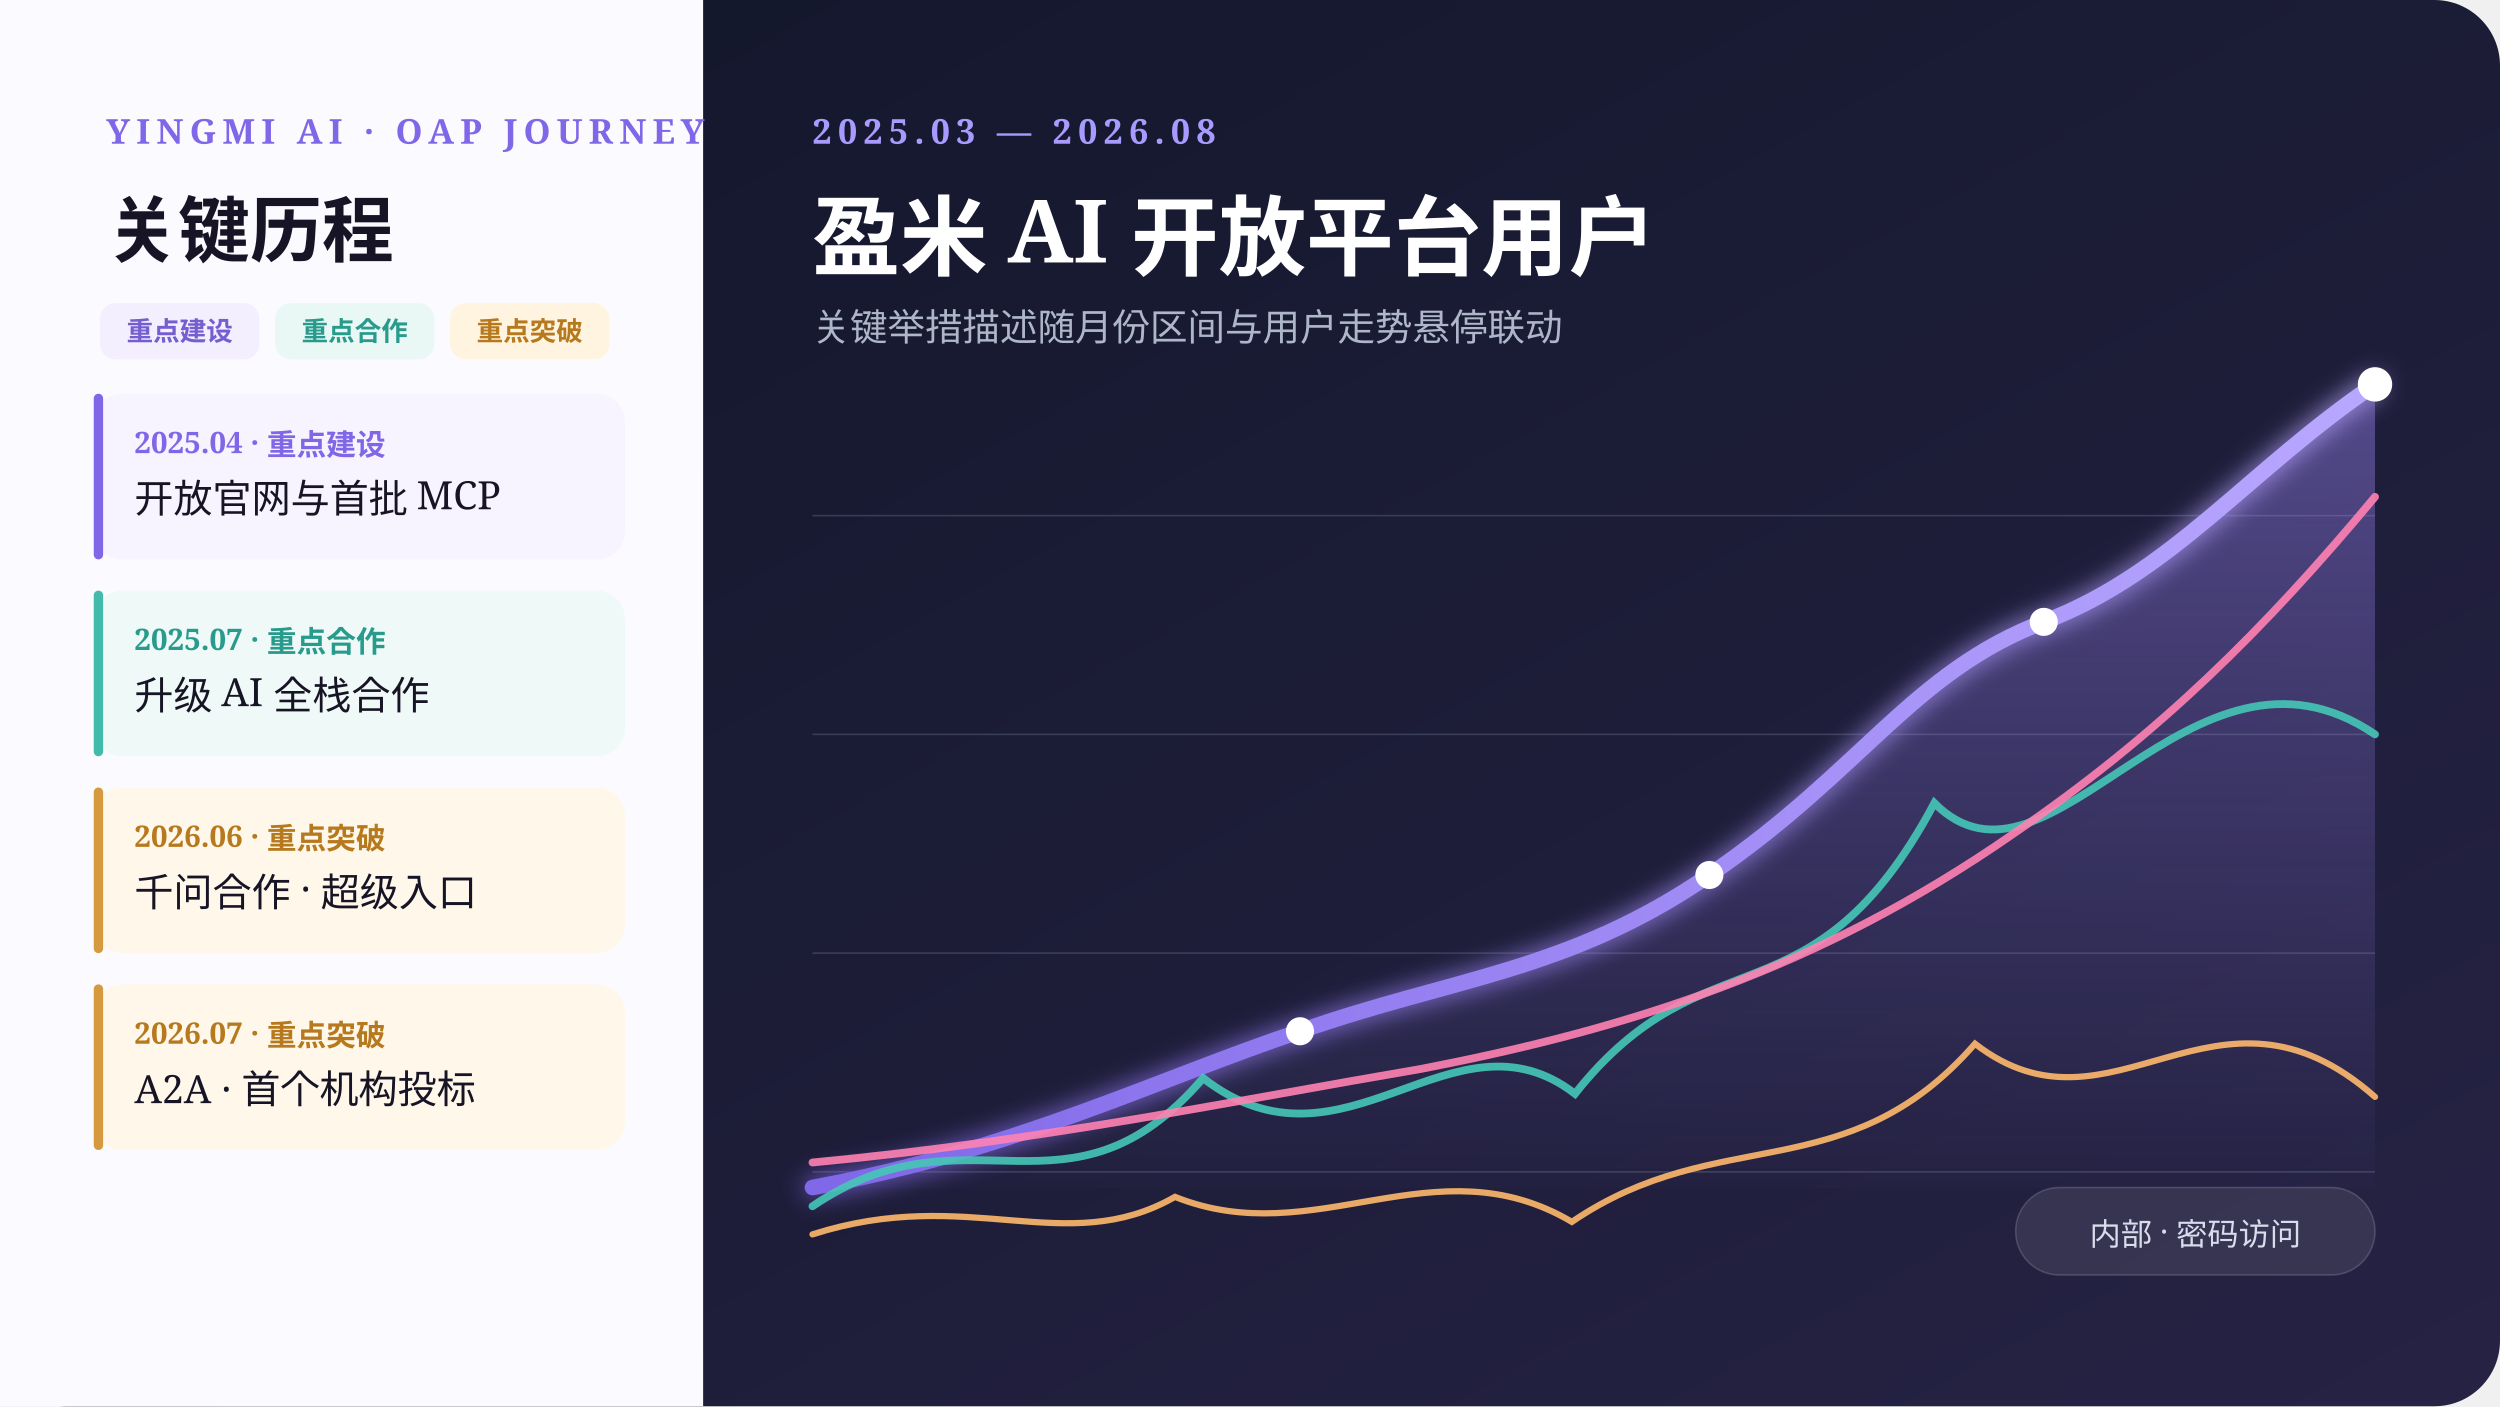
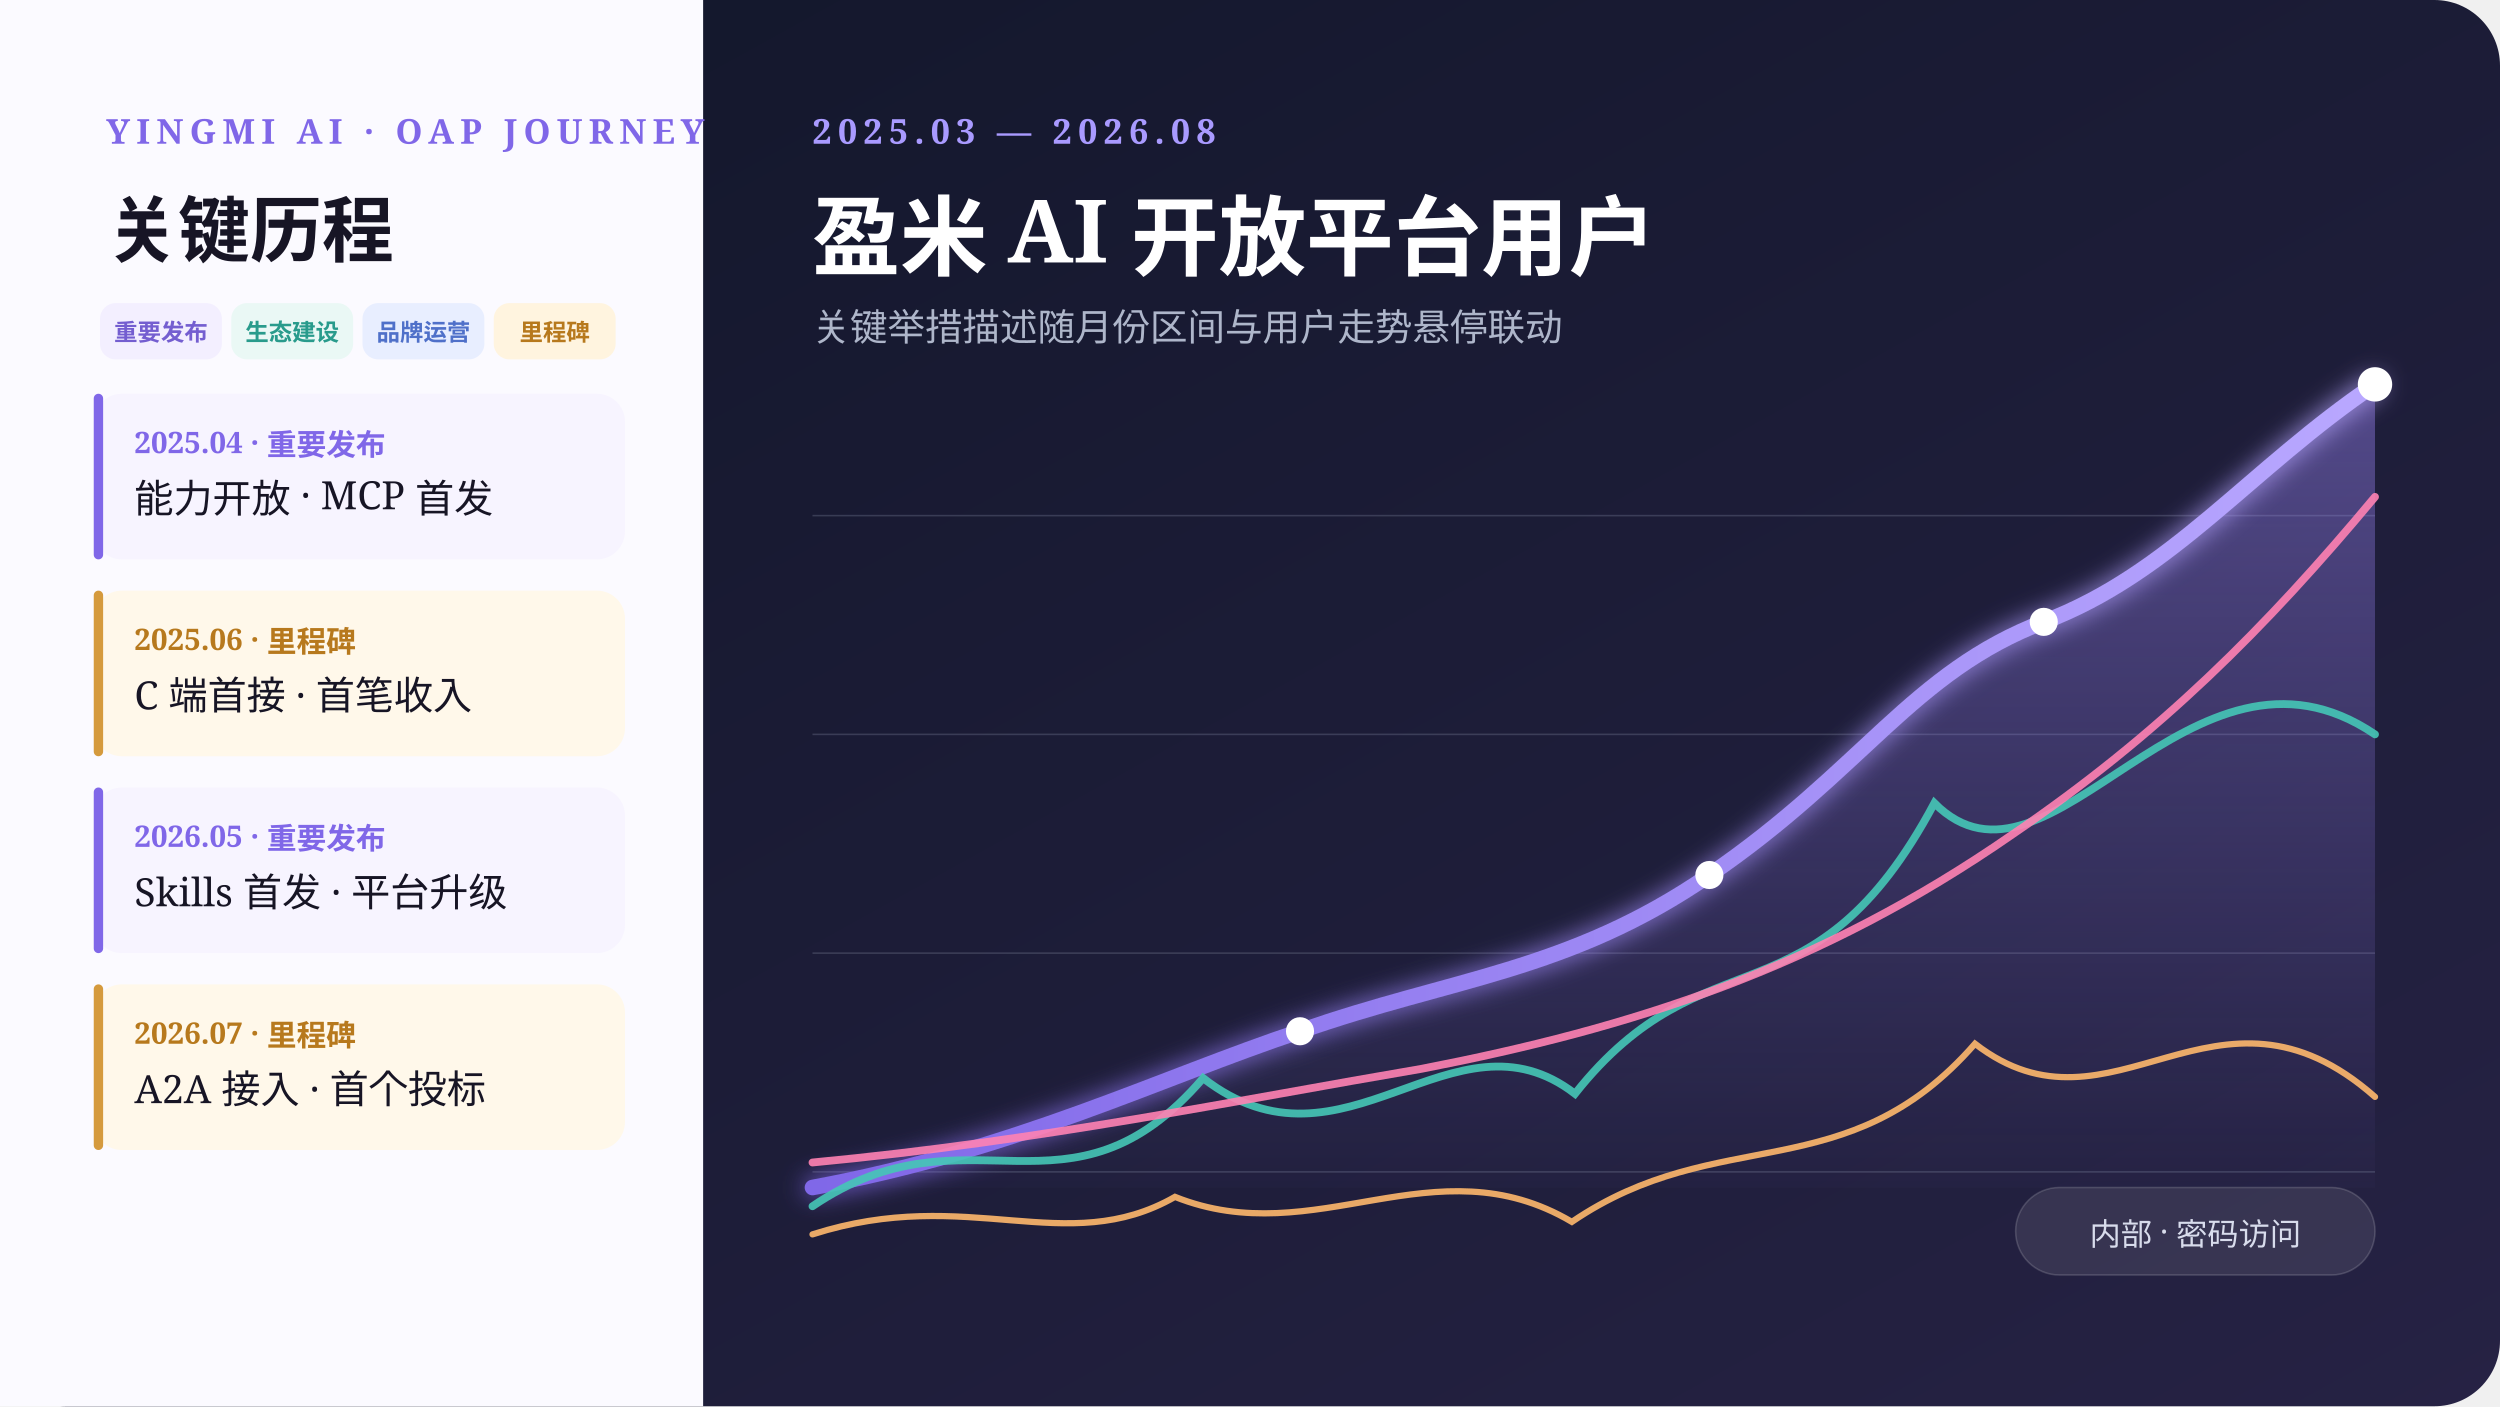
<svg xmlns="http://www.w3.org/2000/svg" width="1600" height="900" viewBox="0 0 1600 900" role="img" aria-labelledby="title desc">
  <defs>
    <linearGradient id="bg" x1="0" y1="0" x2="1" y2="1">
      <stop offset="0" stop-color="#111629" />
      <stop offset="1" stop-color="#262244" />
    </linearGradient>
    <linearGradient id="line" x1="0" y1="0" x2="1" y2="0">
      <stop offset="0" stop-color="#8067e8" />
      <stop offset="1" stop-color="#b9a8ff" />
    </linearGradient>
    <linearGradient id="area" x1="0" y1="0" x2="0" y2="1">
      <stop offset="0" stop-color="#9c85f8" stop-opacity=".42" />
      <stop offset="1" stop-color="#9c85f8" stop-opacity=".02" />
    </linearGradient>
    <filter id="glow">
      <feGaussianBlur stdDeviation="8" result="blur" />
      <feMerge>
        <feMergeNode in="blur" />
        <feMergeNode in="SourceGraphic" />
      </feMerge>
    </filter>
  </defs>
  <rect width="1600" height="900" rx="42" fill="url(#bg)" />
  <rect x="0" y="0" width="450" height="900" fill="#fbfaff" />
  <text x="68" y="92" fill="#8067e8" font-family="Songti SC,STSong,serif" font-size="22" font-weight="700" letter-spacing="4">YINGMI AI · OAP JOURNEY</text>
  <text x="68" y="164" fill="#171525" font-family="Songti SC,STSong,serif" font-size="46" font-weight="700">关键历程</text>
  <g font-family="Songti SC,STSong,serif" font-size="17" font-weight="700">
-     <rect x="64" y="194" width="102" height="36" rx="10" fill="#f3efff" />
-     <text x="115" y="218" text-anchor="middle" fill="#745ed0">重点建设</text>
-     <rect x="176" y="194" width="102" height="36" rx="10" fill="#eaf8f5" />
-     <text x="227" y="218" text-anchor="middle" fill="#299b8c">重点合作</text>
-     <rect x="288" y="194" width="102" height="36" rx="10" fill="#fff4df" />
-     <text x="339" y="218" text-anchor="middle" fill="#b7791d">重点突破</text>
+     <rect x="64" y="194" width="78" height="36" rx="10" fill="#f3efff" />
+     <text x="103" y="218" text-anchor="middle" fill="#745ed0" font-size="15">重要发布</text>
+     <rect x="148" y="194" width="78" height="36" rx="10" fill="#eaf8f5" />
+     <text x="187" y="218" text-anchor="middle" fill="#299b8c" font-size="15">生态建设</text>
+     <rect x="232" y="194" width="78" height="36" rx="10" fill="#e8eeff" />
+     <text x="271" y="218" text-anchor="middle" fill="#4f70c9" font-size="15">品牌运营</text>
+     <rect x="316" y="194" width="78" height="36" rx="10" fill="#fff4df" />
+     <text x="355" y="218" text-anchor="middle" fill="#b7791d" font-size="15">里程碑</text>
  </g>
  <g font-family="Songti SC,STSong,serif">
    <g transform="translate(0 0)">
      <rect x="60" y="252" width="340" height="106" rx="18" fill="#f7f4ff" />
      <rect x="60" y="252" width="6" height="106" rx="3" fill="#8067e8" />
-       <text x="86" y="290" fill="#8067e8" font-size="19" font-weight="700">2025.04 · 重点建设</text>
-       <text x="86" y="328" fill="#171525" font-size="25">开放官网与首批 MCP</text>
+       <text x="86" y="290" fill="#8067e8" font-size="19" font-weight="700">2025.04 · 重要发布</text>
+       <text x="86" y="328" fill="#171525" font-size="25">能力开放 · MCP 首发</text>
    </g>
    <g transform="translate(0 126)">
-       <rect x="60" y="252" width="340" height="106" rx="18" fill="#effaf8" />
-       <rect x="60" y="252" width="6" height="106" rx="3" fill="#42bbaa" />
-       <text x="86" y="290" fill="#299b8c" font-size="19" font-weight="700">2025.07 · 重点合作</text>
-       <text x="86" y="328" fill="#171525" font-size="25">升级 AI 全栈合作</text>
+       <rect x="60" y="252" width="340" height="106" rx="18" fill="#fff8ea" />
+       <rect x="60" y="252" width="6" height="106" rx="3" fill="#d59a3d" />
+       <text x="86" y="290" fill="#b7791d" font-size="19" font-weight="700">2025.06 · 里程碑</text>
+       <text x="86" y="328" fill="#171525" font-size="25">C 端首接 · 首笔收入</text>
    </g>
    <g transform="translate(0 252)">
-       <rect x="60" y="252" width="340" height="106" rx="18" fill="#fff8ea" />
-       <rect x="60" y="252" width="6" height="106" rx="3" fill="#d59a3d" />
-       <text x="86" y="290" fill="#b7791d" font-size="19" font-weight="700">2026.06 · 重点突破</text>
-       <text x="86" y="328" fill="#171525" font-size="25">千问合作 · 超级入口</text>
+       <rect x="60" y="252" width="340" height="106" rx="18" fill="#f7f4ff" />
+       <rect x="60" y="252" width="6" height="106" rx="3" fill="#8067e8" />
+       <text x="86" y="290" fill="#8067e8" font-size="19" font-weight="700">2026.05 · 重要发布</text>
+       <text x="86" y="328" fill="#171525" font-size="25">Skills 首发 · 平台升级</text>
    </g>
    <g transform="translate(0 378)">
      <rect x="60" y="252" width="340" height="106" rx="18" fill="#fff8ea" />
      <rect x="60" y="252" width="6" height="106" rx="3" fill="#d59a3d" />
-       <text x="86" y="290" fill="#b7791d" font-size="19" font-weight="700">2026.07 · 重点突破</text>
-       <text x="86" y="328" fill="#171525" font-size="25">A2A · 首个机构投标</text>
+       <text x="86" y="290" fill="#b7791d" font-size="19" font-weight="700">2026.07 · 里程碑</text>
+       <text x="86" y="328" fill="#171525" font-size="25">A2A 接入 · 首个投标</text>
    </g>
  </g>
  <text x="520" y="92" fill="#a99aff" font-family="Songti SC,STSong,serif" font-size="22" font-weight="700" letter-spacing="4">2025.03 — 2026.08</text>
  <text x="520" y="172" fill="#ffffff" font-family="Songti SC,STSong,serif" font-size="56" font-weight="700">盈米 AI 开放平台用户</text>
  <text x="520" y="218" fill="#aeb6ca" font-family="Songti SC,STSong,serif" font-size="24">关键举措描述随月份区间与用户走势悬停联动</text>
  <g opacity=".28" stroke="#8d95ac" stroke-width="1">
    <line x1="520" y1="330" x2="1520" y2="330" />
    <line x1="520" y1="470" x2="1520" y2="470" />
    <line x1="520" y1="610" x2="1520" y2="610" />
    <line x1="520" y1="750" x2="1520" y2="750" />
  </g>
  <path d="M520 760 C650 736 742 690 832 660 C928 626 1004 622 1094 560 C1192 493 1224 430 1308 398 C1390 367 1440 300 1520 246 L1520 760 Z" fill="url(#area)" />
  <path d="M520 760 C650 736 742 690 832 660 C928 626 1004 622 1094 560 C1192 493 1224 430 1308 398 C1390 367 1440 300 1520 246" fill="none" stroke="url(#line)" stroke-width="10" stroke-linecap="round" filter="url(#glow)" />
  <path d="M520 772 C620 704 684 790 770 690 C860 760 930 640 1008 700 C1092 594 1160 660 1238 514 C1312 588 1402 390 1520 470" fill="none" stroke="#45c6b6" stroke-width="5" stroke-linecap="round" opacity=".9" />
  <path d="M520 744 C668 730 792 704 910 684 C1044 658 1164 620 1288 534 C1382 470 1450 402 1520 318" fill="none" stroke="#ff82b2" stroke-width="5" stroke-linecap="round" opacity=".9" />
  <path d="M520 790 C620 758 682 806 752 766 C842 802 918 730 1006 782 C1100 718 1182 762 1264 668 C1352 736 1418 612 1520 702" fill="none" stroke="#ffb86c" stroke-width="4" stroke-linecap="round" opacity=".9" />
  <g fill="#fff">
    <circle cx="832" cy="660" r="9" />
    <circle cx="1094" cy="560" r="9" />
    <circle cx="1308" cy="398" r="9" />
    <circle cx="1520" cy="246" r="11" />
  </g>
  <rect x="1290" y="760" width="230" height="56" rx="28" fill="rgba(255,255,255,.09)" stroke="rgba(255,255,255,.16)" />
  <text x="1405" y="797" text-anchor="middle" fill="#d8dcec" font-family="Songti SC,STSong,serif" font-size="20">内部 · 密码访问</text>
</svg>
